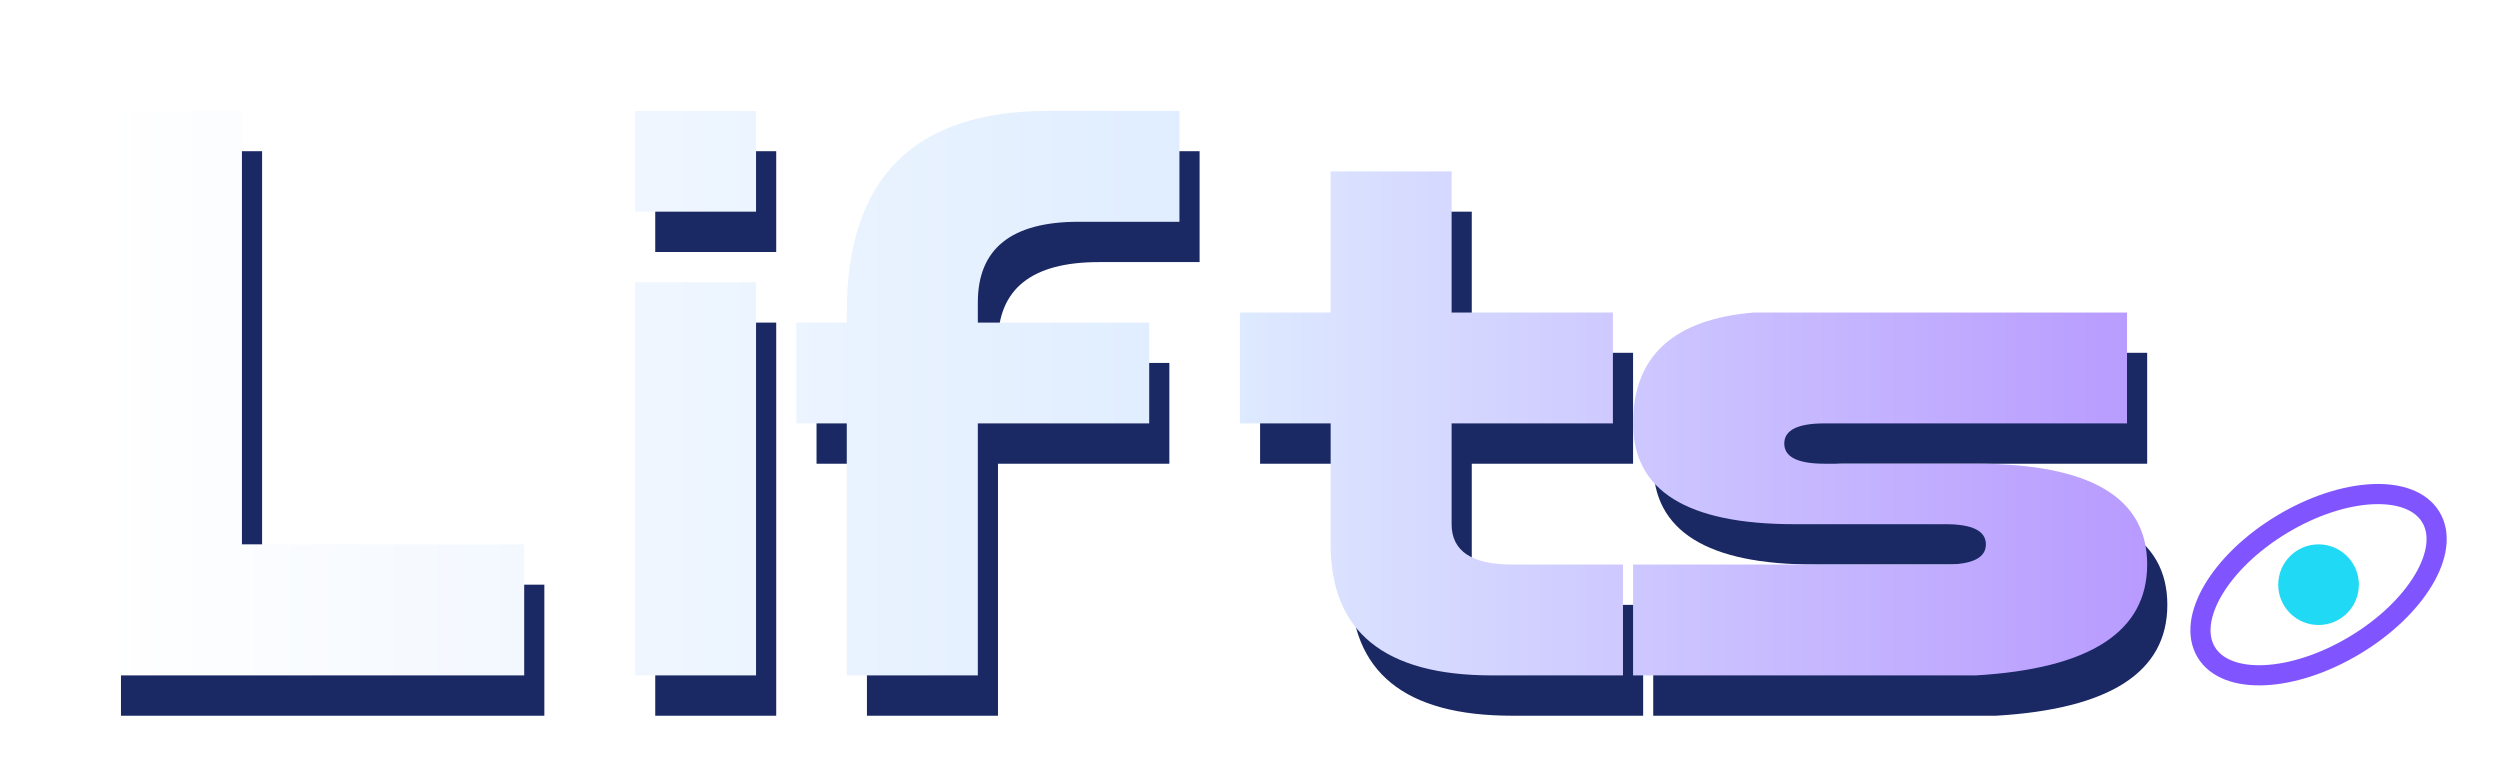
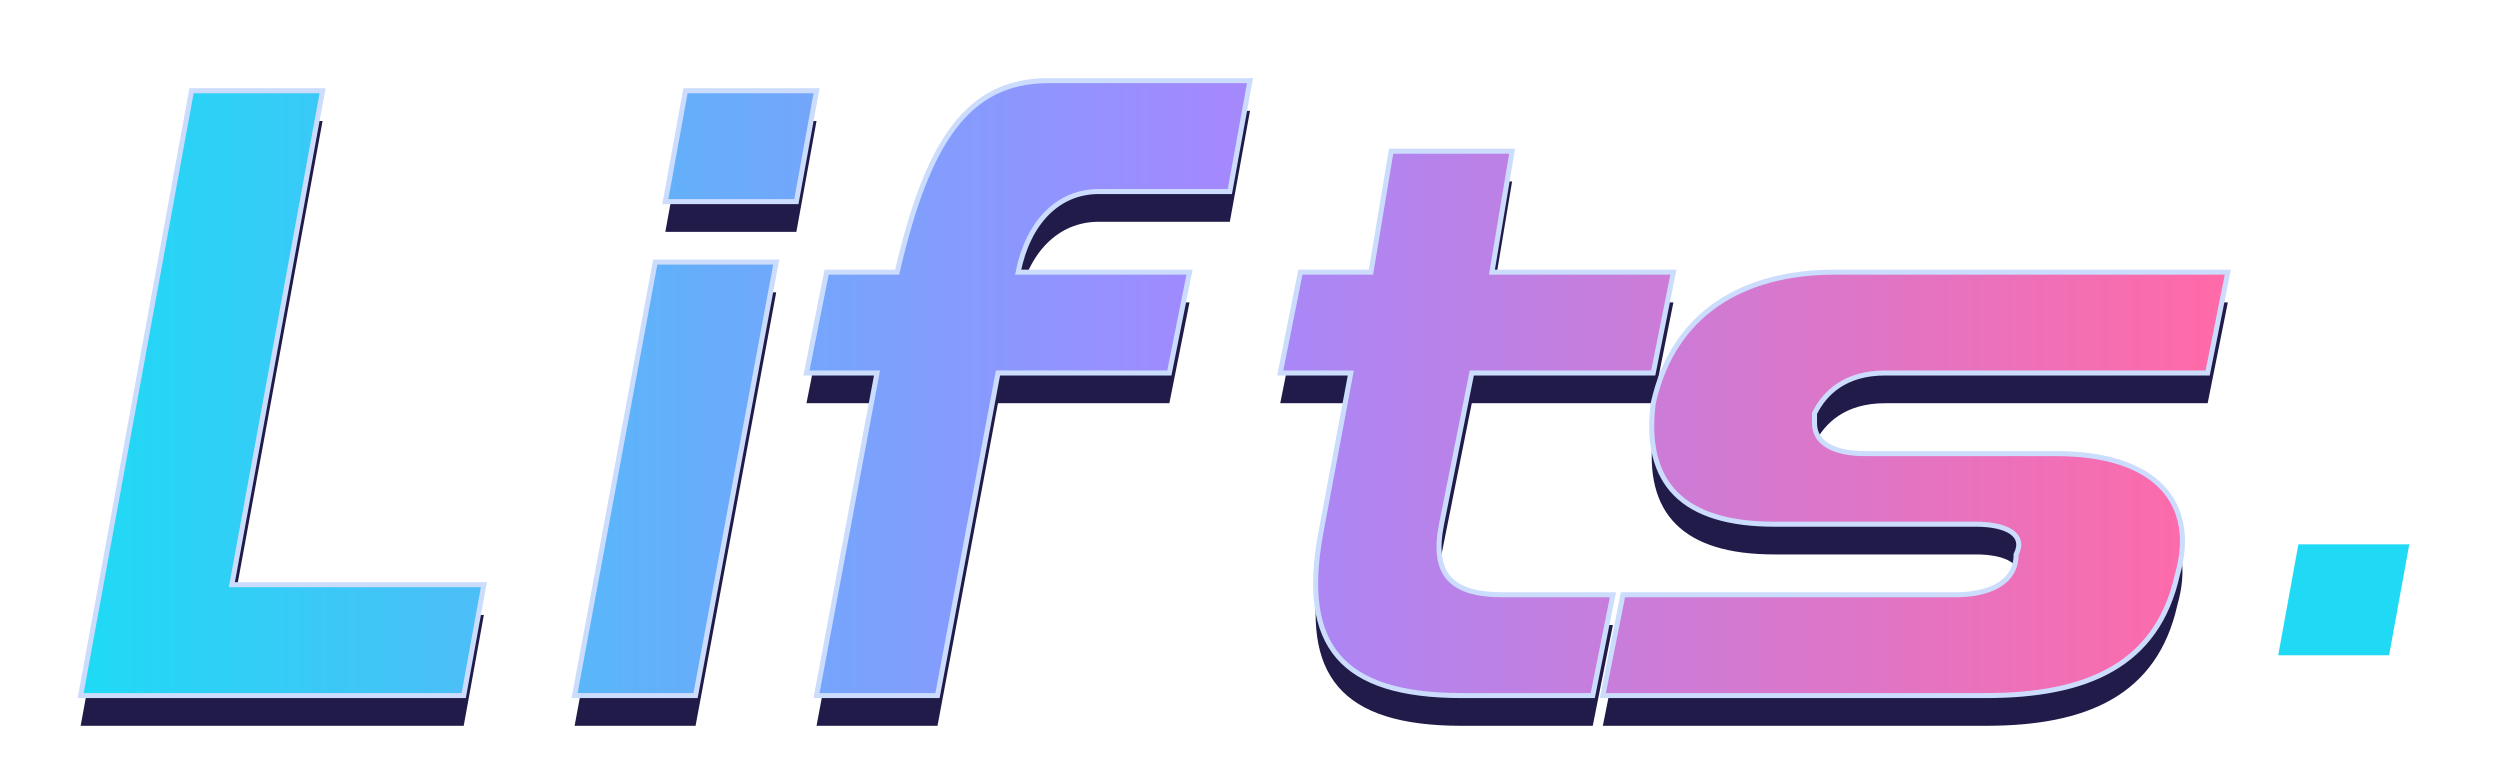
<svg xmlns="http://www.w3.org/2000/svg" width="248" height="76" viewBox="0 0 248 76" role="img" aria-labelledby="title">
  <defs>
-     <linearGradient id="tone">
-       <stop stop-color="#fff" />
-       <stop offset=".54" stop-color="#dfedff" />
-       <stop offset="1" stop-color="#b89aff" />
+     <linearGradient id="tone" x2="1" y2="0">
+       <stop stop-color="#20d9f5" />
+       <stop offset=".52" stop-color="#a18aff" />
+       <stop offset="1" stop-color="#ff6aa8" />
    </linearGradient>
  </defs>
-   <path fill="#1a2864" transform="translate(2,4)" d="M10 11h14v43h28v13H10z M63 28h12v39H63zm0-17h12v10H63z M84 31q0-20 20-20h13v11h-10q-10 0-10 8v2h17v10H97v25H84V42h-5V32h5z M132 17h12v14h16v11h-16v10q0 4 6 4h11v11h-13q-16 0-16-13V42h-9V31h9z M174 31h37v11h-30q-4 0-4 2t4 2h15q17 0 17 10t-17 11h-34V56h31q4 0 4-2t-4-2h-15q-16 0-16-10t12-11z" />
-   <path fill="url(#tone)" d="M10 11h14v43h28v13H10z M63 28h12v39H63zm0-17h12v10H63z M84 31q0-20 20-20h13v11h-10q-10 0-10 8v2h17v10H97v25H84V42h-5V32h5z M132 17h12v14h16v11h-16v10q0 4 6 4h11v11h-13q-16 0-16-13V42h-9V31h9z M174 31h37v11h-30q-4 0-4 2t4 2h15q17 0 17 10t-17 11h-34V56h31q4 0 4-2t-4-2h-15q-16 0-16-10t12-11z" />
-   <ellipse cx="230" cy="58" rx="13" ry="7" transform="rotate(-31 230 58)" fill="none" stroke="#8055ff" stroke-width="2" />
-   <circle cx="230" cy="58" r="4" fill="#20d9f5" />
+   <path fill="#201b48" transform="translate(0,3)" d="M19 9h13l-9 49h25l-2 11H8z M65 26h12l-8 43H57zm3-17h13l-2 11H66z M104 8h20l-2 11h-13c-4 0-7 3-8 8h17l-2 10H99l-6 32H81l6-32h-7l2-10h7c3-13 7-19 15-19z M138 15h12l-2 12h18l-2 10h-18l-3 15c-1 5 1 7 6 7h11l-2 10h-13c-12 0-16-5-14-16l3-16h-7l2-10h7z M182 27h39l-2 10h-32c-4 0-6 2-7 4l0 1c0 2 2 3 5 3h19c10 0 14 5 12 12-2 9-9 12-19 12h-38l2-10h33c3 0 6-1 6-4 1-2-1-3-4-3h-20c-9 0-13-4-12-12 2-9 9-13 18-13z" />
+   <path fill="url(#tone)" stroke="#cbdcfd" stroke-width=".5" d="M19 9h13l-9 49h25l-2 11H8z M65 26h12l-8 43H57zm3-17h13l-2 11H66z M104 8h20l-2 11h-13c-4 0-7 3-8 8h17l-2 10H99l-6 32H81l6-32h-7l2-10h7c3-13 7-19 15-19z M138 15h12l-2 12h18l-2 10h-18l-3 15c-1 5 1 7 6 7h11l-2 10h-13c-12 0-16-5-14-16l3-16h-7l2-10h7z M182 27h39l-2 10h-32c-4 0-6 2-7 4l0 1c0 2 2 3 5 3h19c10 0 14 5 12 12-2 9-9 12-19 12h-38l2-10h33c3 0 6-1 6-4 1-2-1-3-4-3h-20c-9 0-13-4-12-12 2-9 9-13 18-13z" />
+   <path d="M228 54h11l-2 11h-11z" fill="#20d9f5" />
</svg>
